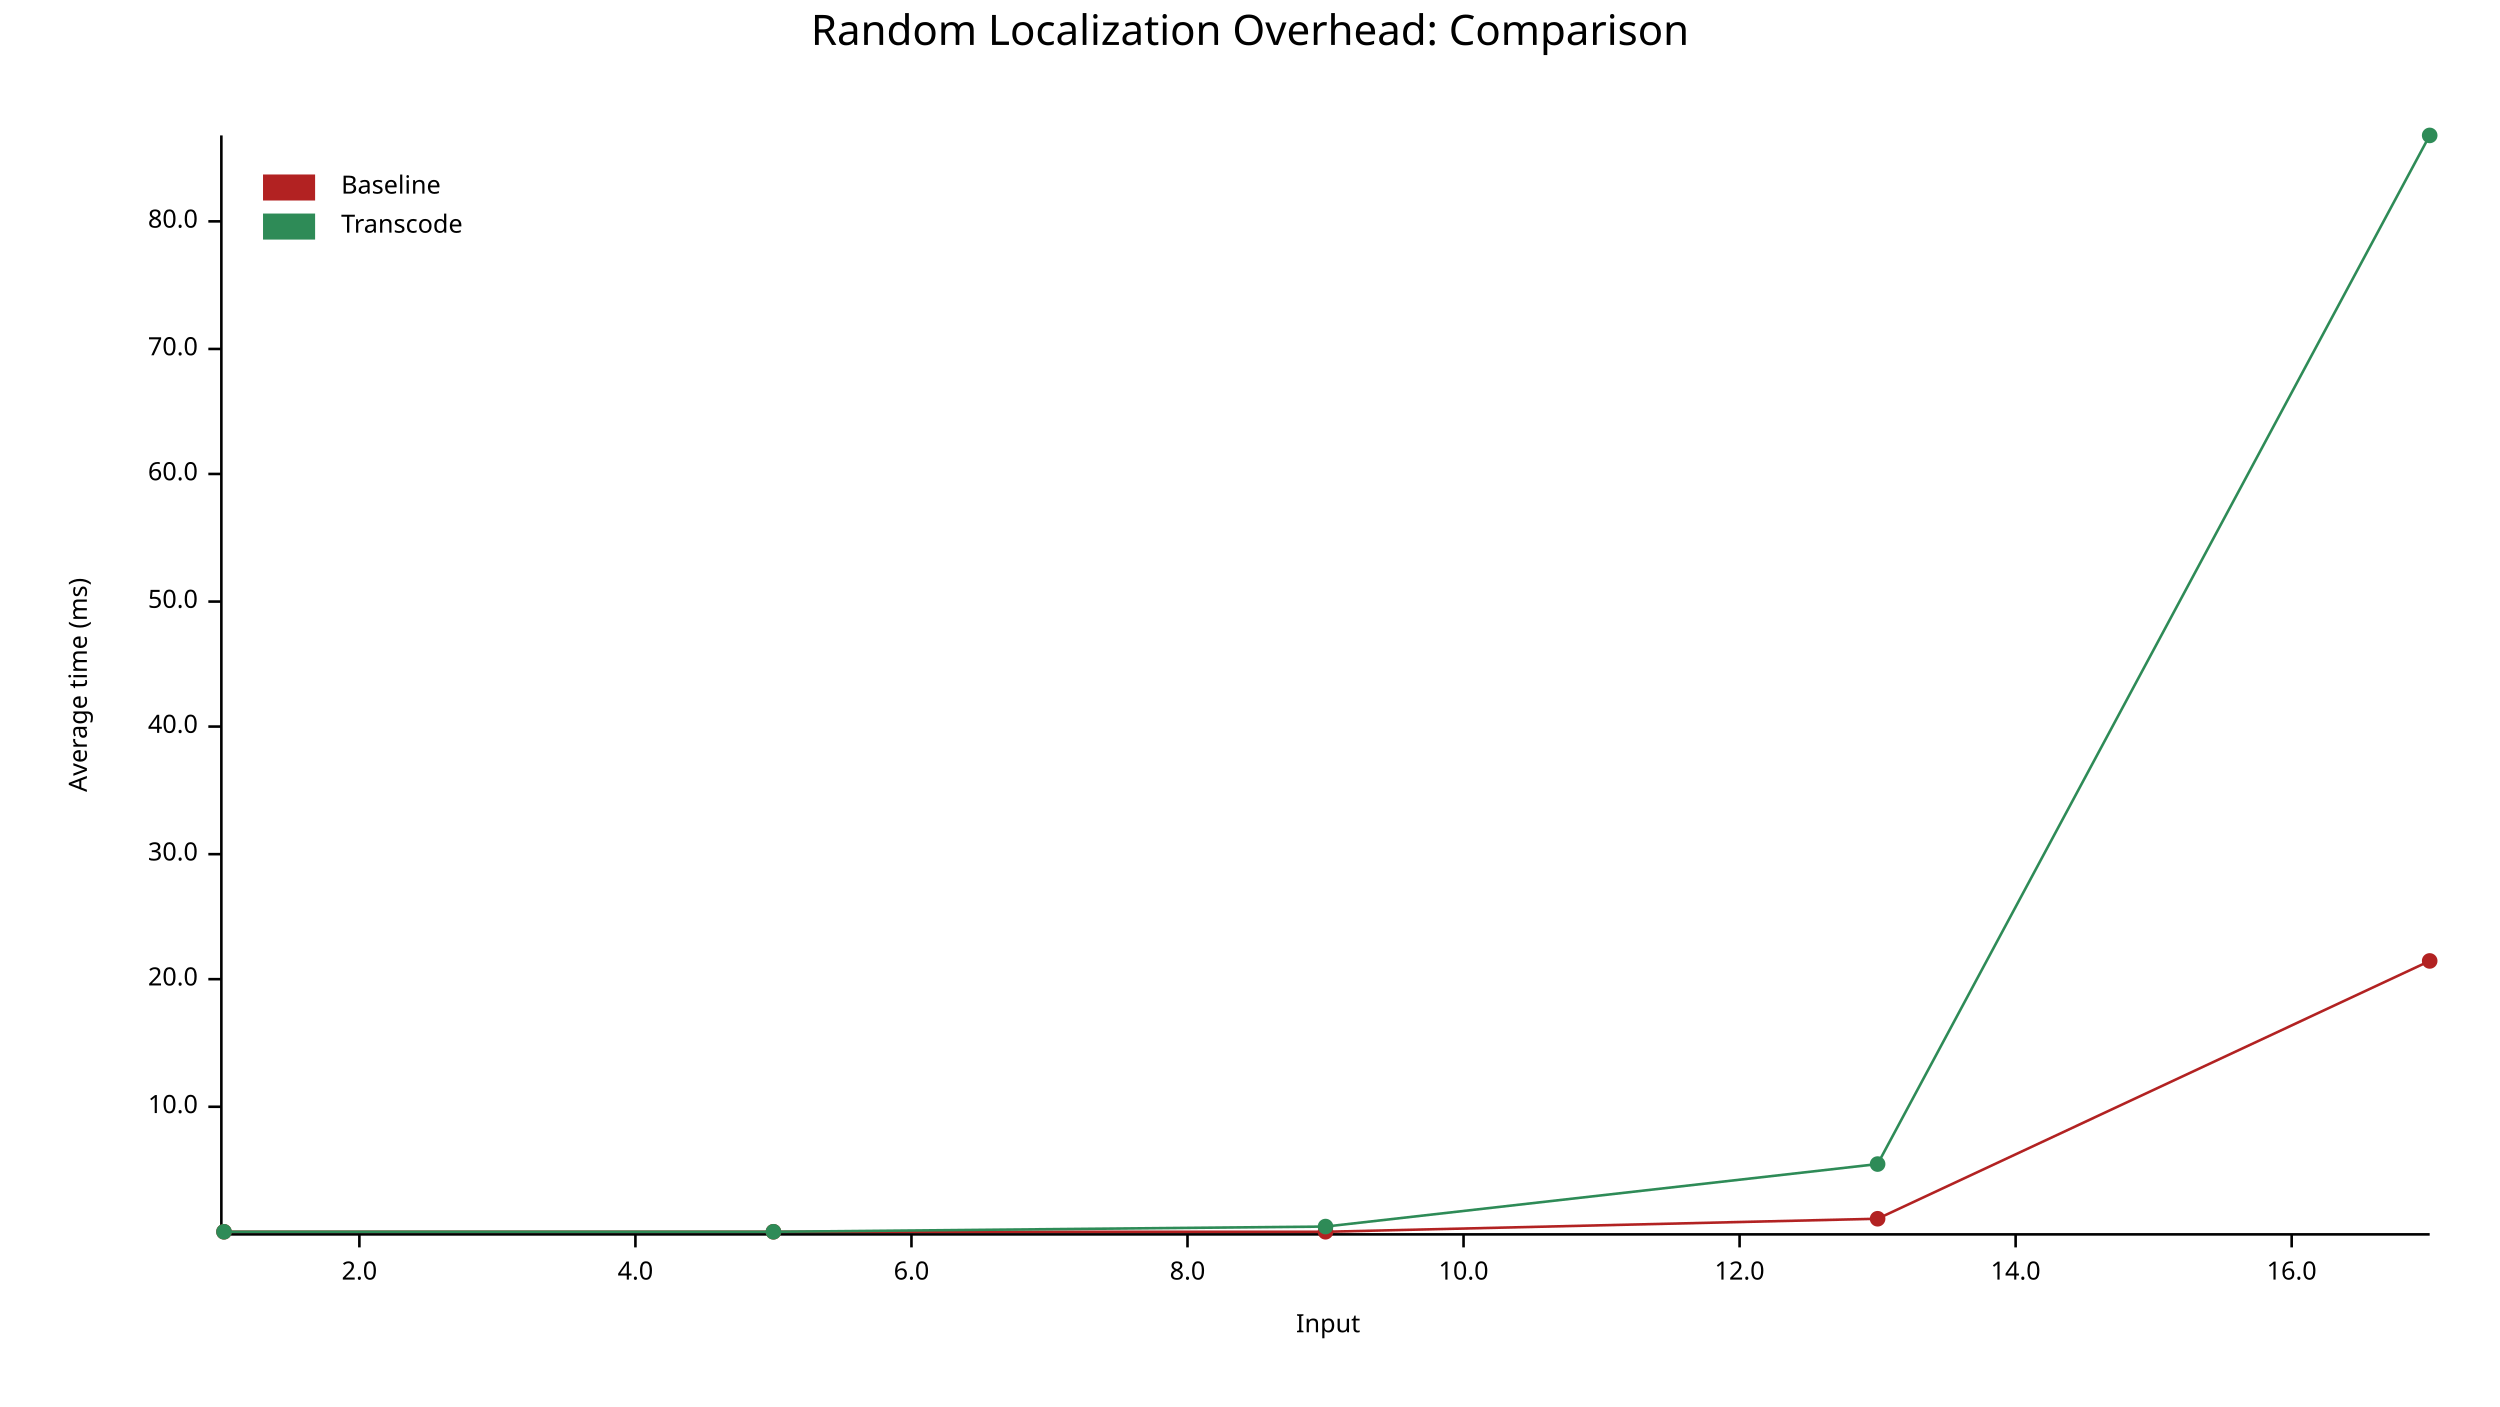
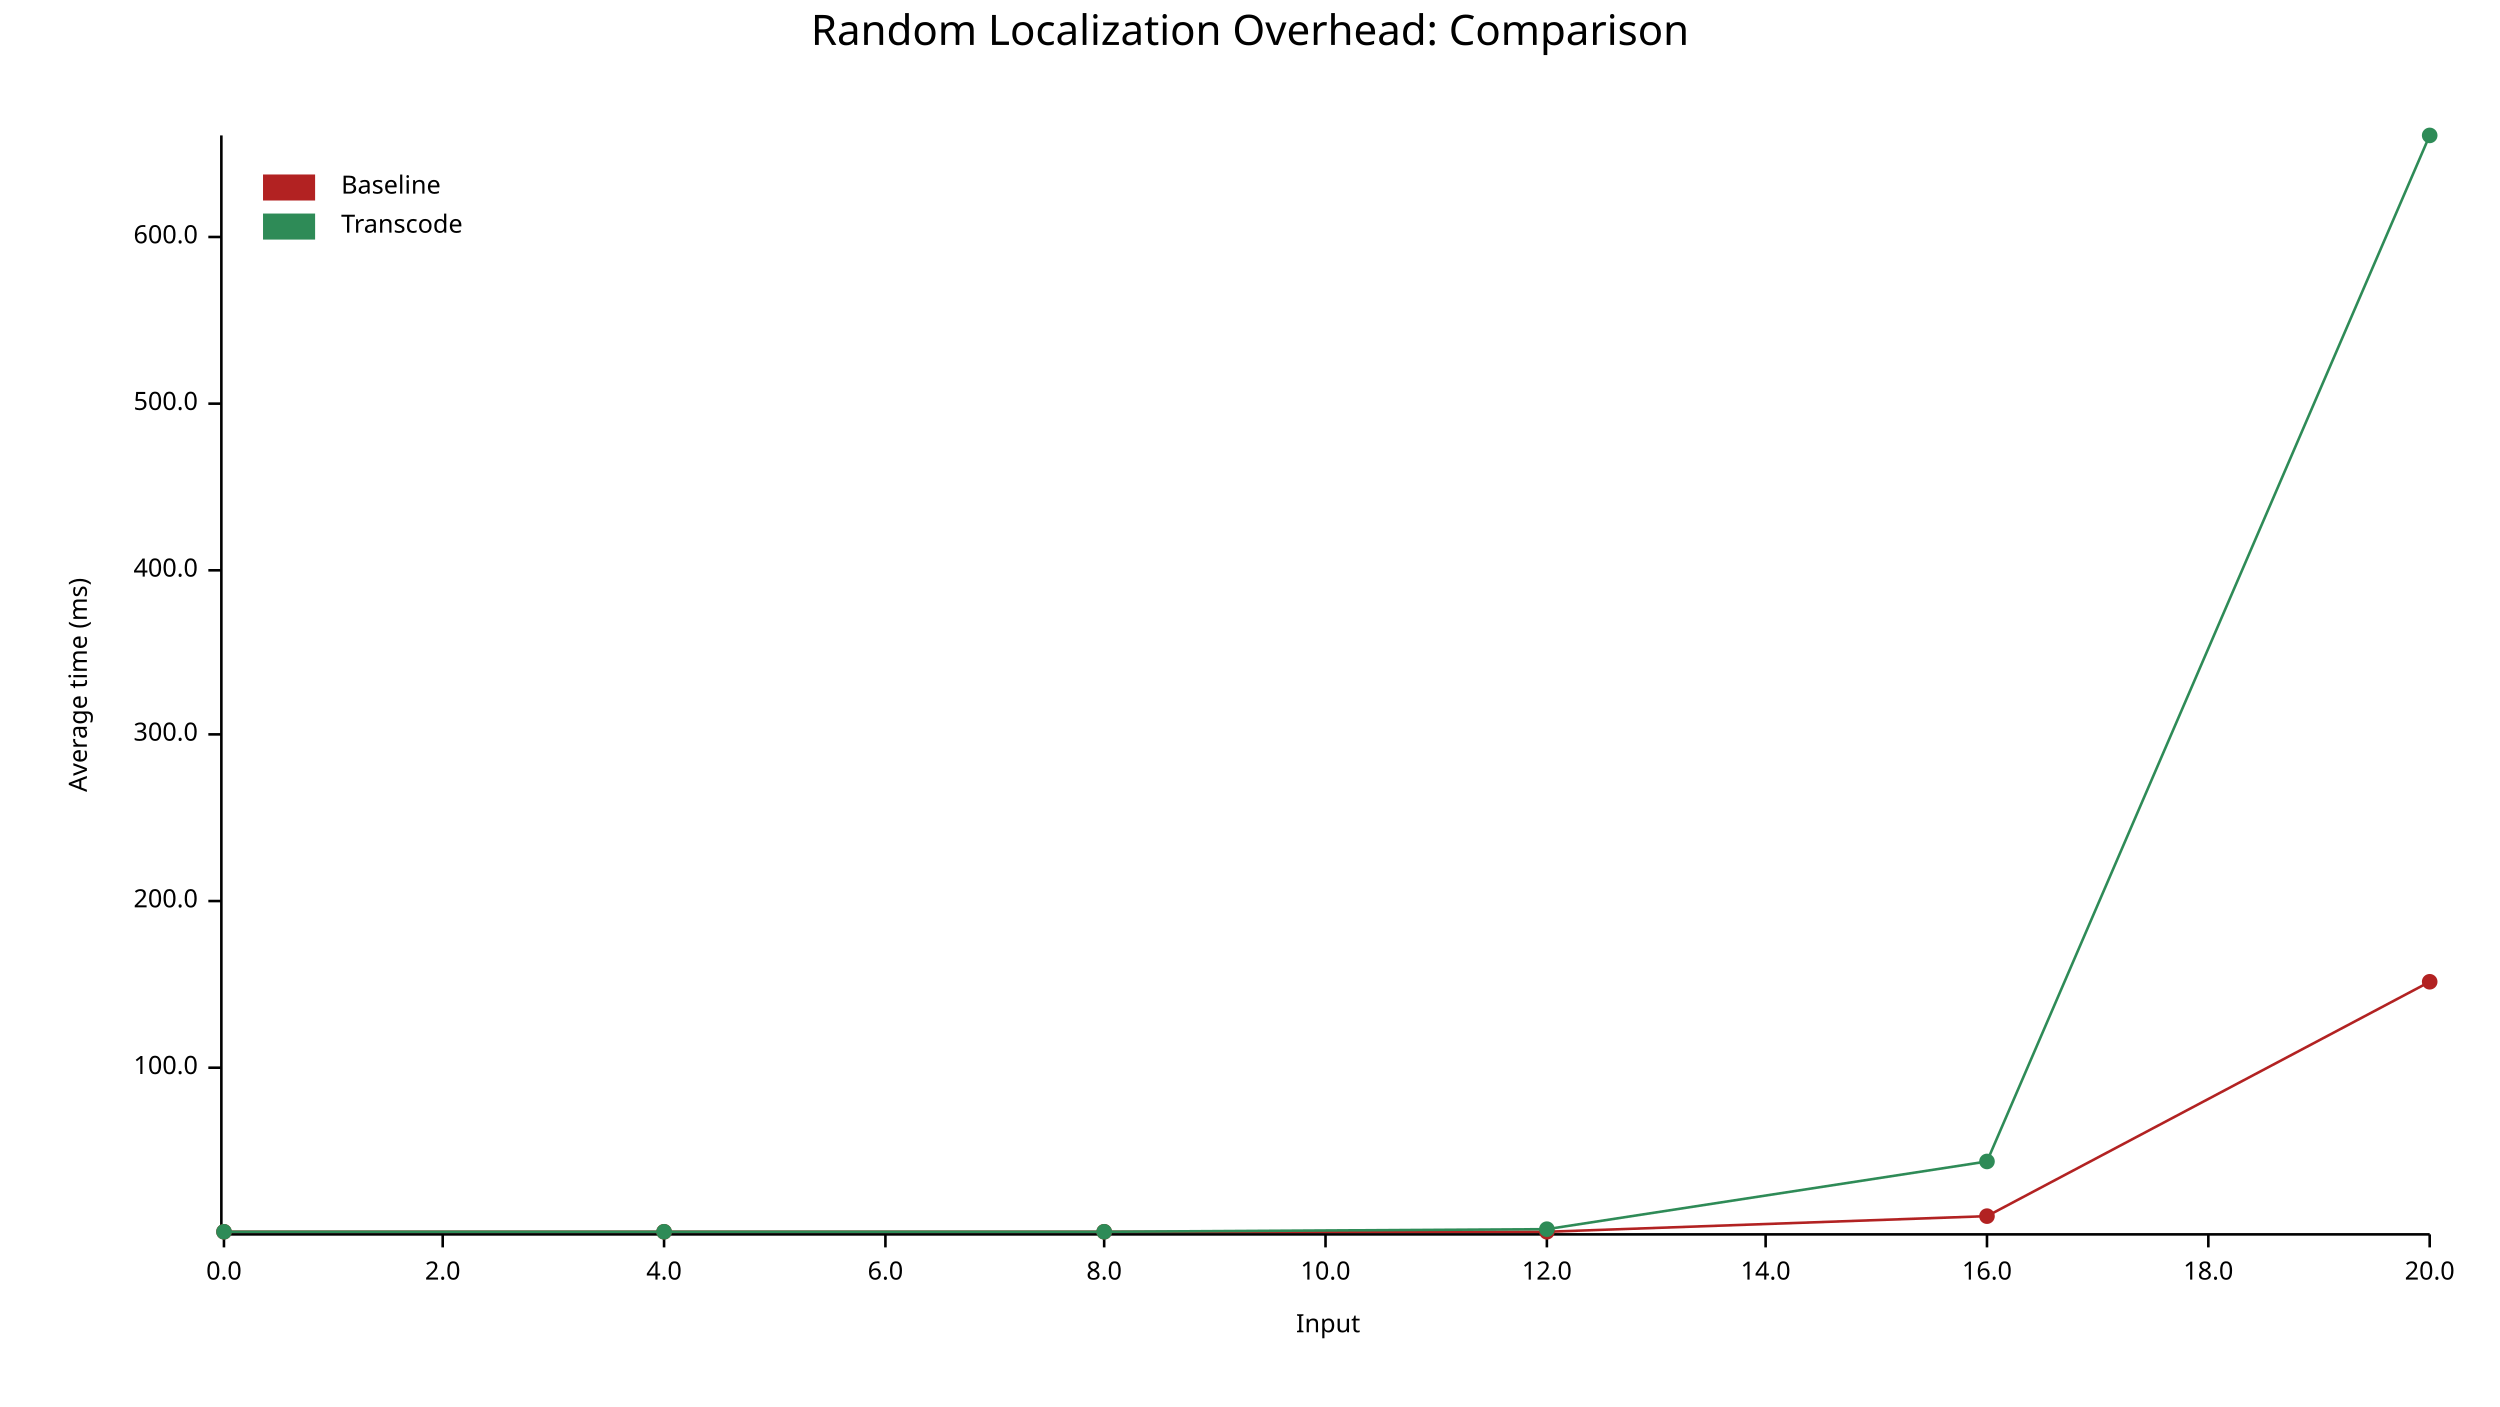
<svg xmlns="http://www.w3.org/2000/svg" width="960" height="540" viewBox="0 0 960 540">
  <text x="480" y="5" dy="0.76em" text-anchor="middle" font-family="sans-serif" font-size="16.129" opacity="1" fill="#000000">
Random Localization Overhead: Comparison
</text>
  <text x="26" y="263" dy="0.76em" text-anchor="middle" font-family="sans-serif" font-size="9.677" opacity="1" fill="#000000" transform="rotate(270, 26, 263)">
Average time (ms)
</text>
  <text x="510" y="514" dy="-0.5ex" text-anchor="middle" font-family="sans-serif" font-size="9.677" opacity="1" fill="#000000">
Input
</text>
  <polyline fill="none" opacity="1" stroke="#000000" stroke-width="1" points="85,52 85,473 " />
-   <text x="76" y="425" dy="0.5ex" text-anchor="end" font-family="sans-serif" font-size="9.677" opacity="1" fill="#000000">
+   <text x="76" y="410" dy="0.5ex" text-anchor="end" font-family="sans-serif" font-size="9.677" opacity="1" fill="#000000">
+ 100.0
+ </text>
+   <polyline fill="none" opacity="1" stroke="#000000" stroke-width="1" points="80,410 85,410 " />
+   <text x="76" y="346" dy="0.5ex" text-anchor="end" font-family="sans-serif" font-size="9.677" opacity="1" fill="#000000">
+ 200.0
+ </text>
+   <polyline fill="none" opacity="1" stroke="#000000" stroke-width="1" points="80,346 85,346 " />
+   <text x="76" y="282" dy="0.5ex" text-anchor="end" font-family="sans-serif" font-size="9.677" opacity="1" fill="#000000">
+ 300.0
+ </text>
+   <polyline fill="none" opacity="1" stroke="#000000" stroke-width="1" points="80,282 85,282 " />
+   <text x="76" y="219" dy="0.5ex" text-anchor="end" font-family="sans-serif" font-size="9.677" opacity="1" fill="#000000">
+ 400.0
+ </text>
+   <polyline fill="none" opacity="1" stroke="#000000" stroke-width="1" points="80,219 85,219 " />
+   <text x="76" y="155" dy="0.5ex" text-anchor="end" font-family="sans-serif" font-size="9.677" opacity="1" fill="#000000">
+ 500.0
+ </text>
+   <polyline fill="none" opacity="1" stroke="#000000" stroke-width="1" points="80,155 85,155 " />
+   <text x="76" y="91" dy="0.5ex" text-anchor="end" font-family="sans-serif" font-size="9.677" opacity="1" fill="#000000">
+ 600.0
+ </text>
+   <polyline fill="none" opacity="1" stroke="#000000" stroke-width="1" points="80,91 85,91 " />
+   <polyline fill="none" opacity="1" stroke="#000000" stroke-width="1" points="86,474 933,474 " />
+   <text x="86" y="484" dy="0.76em" text-anchor="middle" font-family="sans-serif" font-size="9.677" opacity="1" fill="#000000">
+ 0.0
+ </text>
+   <polyline fill="none" opacity="1" stroke="#000000" stroke-width="1" points="86,474 86,479 " />
+   <text x="170" y="484" dy="0.76em" text-anchor="middle" font-family="sans-serif" font-size="9.677" opacity="1" fill="#000000">
+ 2.0
+ </text>
+   <polyline fill="none" opacity="1" stroke="#000000" stroke-width="1" points="170,474 170,479 " />
+   <text x="255" y="484" dy="0.76em" text-anchor="middle" font-family="sans-serif" font-size="9.677" opacity="1" fill="#000000">
+ 4.0
+ </text>
+   <polyline fill="none" opacity="1" stroke="#000000" stroke-width="1" points="255,474 255,479 " />
+   <text x="340" y="484" dy="0.76em" text-anchor="middle" font-family="sans-serif" font-size="9.677" opacity="1" fill="#000000">
+ 6.0
+ </text>
+   <polyline fill="none" opacity="1" stroke="#000000" stroke-width="1" points="340,474 340,479 " />
+   <text x="424" y="484" dy="0.76em" text-anchor="middle" font-family="sans-serif" font-size="9.677" opacity="1" fill="#000000">
+ 8.0
+ </text>
+   <polyline fill="none" opacity="1" stroke="#000000" stroke-width="1" points="424,474 424,479 " />
+   <text x="509" y="484" dy="0.76em" text-anchor="middle" font-family="sans-serif" font-size="9.677" opacity="1" fill="#000000">
10.0
</text>
-   <polyline fill="none" opacity="1" stroke="#000000" stroke-width="1" points="80,425 85,425 " />
-   <text x="76" y="376" dy="0.5ex" text-anchor="end" font-family="sans-serif" font-size="9.677" opacity="1" fill="#000000">
+   <polyline fill="none" opacity="1" stroke="#000000" stroke-width="1" points="509,474 509,479 " />
+   <text x="594" y="484" dy="0.76em" text-anchor="middle" font-family="sans-serif" font-size="9.677" opacity="1" fill="#000000">
+ 12.0
+ </text>
+   <polyline fill="none" opacity="1" stroke="#000000" stroke-width="1" points="594,474 594,479 " />
+   <text x="678" y="484" dy="0.76em" text-anchor="middle" font-family="sans-serif" font-size="9.677" opacity="1" fill="#000000">
+ 14.0
+ </text>
+   <polyline fill="none" opacity="1" stroke="#000000" stroke-width="1" points="678,474 678,479 " />
+   <text x="763" y="484" dy="0.76em" text-anchor="middle" font-family="sans-serif" font-size="9.677" opacity="1" fill="#000000">
+ 16.0
+ </text>
+   <polyline fill="none" opacity="1" stroke="#000000" stroke-width="1" points="763,474 763,479 " />
+   <text x="848" y="484" dy="0.76em" text-anchor="middle" font-family="sans-serif" font-size="9.677" opacity="1" fill="#000000">
+ 18.0
+ </text>
+   <polyline fill="none" opacity="1" stroke="#000000" stroke-width="1" points="848,474 848,479 " />
+   <text x="933" y="484" dy="0.76em" text-anchor="middle" font-family="sans-serif" font-size="9.677" opacity="1" fill="#000000">
20.0
</text>
-   <polyline fill="none" opacity="1" stroke="#000000" stroke-width="1" points="80,376 85,376 " />
-   <text x="76" y="328" dy="0.5ex" text-anchor="end" font-family="sans-serif" font-size="9.677" opacity="1" fill="#000000">
- 30.0
- </text>
-   <polyline fill="none" opacity="1" stroke="#000000" stroke-width="1" points="80,328 85,328 " />
-   <text x="76" y="279" dy="0.5ex" text-anchor="end" font-family="sans-serif" font-size="9.677" opacity="1" fill="#000000">
- 40.0
- </text>
-   <polyline fill="none" opacity="1" stroke="#000000" stroke-width="1" points="80,279 85,279 " />
-   <text x="76" y="231" dy="0.5ex" text-anchor="end" font-family="sans-serif" font-size="9.677" opacity="1" fill="#000000">
- 50.0
- </text>
-   <polyline fill="none" opacity="1" stroke="#000000" stroke-width="1" points="80,231 85,231 " />
-   <text x="76" y="182" dy="0.5ex" text-anchor="end" font-family="sans-serif" font-size="9.677" opacity="1" fill="#000000">
- 60.0
- </text>
-   <polyline fill="none" opacity="1" stroke="#000000" stroke-width="1" points="80,182 85,182 " />
-   <text x="76" y="134" dy="0.5ex" text-anchor="end" font-family="sans-serif" font-size="9.677" opacity="1" fill="#000000">
- 70.0
- </text>
-   <polyline fill="none" opacity="1" stroke="#000000" stroke-width="1" points="80,134 85,134 " />
-   <text x="76" y="85" dy="0.5ex" text-anchor="end" font-family="sans-serif" font-size="9.677" opacity="1" fill="#000000">
- 80.0
- </text>
-   <polyline fill="none" opacity="1" stroke="#000000" stroke-width="1" points="80,85 85,85 " />
-   <polyline fill="none" opacity="1" stroke="#000000" stroke-width="1" points="86,474 933,474 " />
-   <text x="138" y="484" dy="0.76em" text-anchor="middle" font-family="sans-serif" font-size="9.677" opacity="1" fill="#000000">
- 2.0
- </text>
-   <polyline fill="none" opacity="1" stroke="#000000" stroke-width="1" points="138,474 138,479 " />
-   <text x="244" y="484" dy="0.76em" text-anchor="middle" font-family="sans-serif" font-size="9.677" opacity="1" fill="#000000">
- 4.0
- </text>
-   <polyline fill="none" opacity="1" stroke="#000000" stroke-width="1" points="244,474 244,479 " />
-   <text x="350" y="484" dy="0.76em" text-anchor="middle" font-family="sans-serif" font-size="9.677" opacity="1" fill="#000000">
- 6.0
- </text>
-   <polyline fill="none" opacity="1" stroke="#000000" stroke-width="1" points="350,474 350,479 " />
-   <text x="456" y="484" dy="0.76em" text-anchor="middle" font-family="sans-serif" font-size="9.677" opacity="1" fill="#000000">
- 8.0
- </text>
-   <polyline fill="none" opacity="1" stroke="#000000" stroke-width="1" points="456,474 456,479 " />
-   <text x="562" y="484" dy="0.76em" text-anchor="middle" font-family="sans-serif" font-size="9.677" opacity="1" fill="#000000">
- 10.0
- </text>
-   <polyline fill="none" opacity="1" stroke="#000000" stroke-width="1" points="562,474 562,479 " />
-   <text x="668" y="484" dy="0.76em" text-anchor="middle" font-family="sans-serif" font-size="9.677" opacity="1" fill="#000000">
- 12.0
- </text>
-   <polyline fill="none" opacity="1" stroke="#000000" stroke-width="1" points="668,474 668,479 " />
-   <text x="774" y="484" dy="0.76em" text-anchor="middle" font-family="sans-serif" font-size="9.677" opacity="1" fill="#000000">
- 14.0
- </text>
-   <polyline fill="none" opacity="1" stroke="#000000" stroke-width="1" points="774,474 774,479 " />
-   <text x="880" y="484" dy="0.76em" text-anchor="middle" font-family="sans-serif" font-size="9.677" opacity="1" fill="#000000">
- 16.0
- </text>
-   <polyline fill="none" opacity="1" stroke="#000000" stroke-width="1" points="880,474 880,479 " />
+   <polyline fill="none" opacity="1" stroke="#000000" stroke-width="1" points="933,474 933,479 " />
  <circle cx="86" cy="473" r="3" opacity="1" fill="#B22222" stroke="none" stroke-width="1" />
-   <circle cx="297" cy="473" r="3" opacity="1" fill="#B22222" stroke="none" stroke-width="1" />
-   <circle cx="509" cy="473" r="3" opacity="1" fill="#B22222" stroke="none" stroke-width="1" />
-   <circle cx="721" cy="468" r="3" opacity="1" fill="#B22222" stroke="none" stroke-width="1" />
-   <circle cx="933" cy="369" r="3" opacity="1" fill="#B22222" stroke="none" stroke-width="1" />
-   <polyline fill="none" opacity="1" stroke="#B22222" stroke-width="1" points="86,473 297,473 509,473 721,468 933,369 " />
+   <circle cx="255" cy="473" r="3" opacity="1" fill="#B22222" stroke="none" stroke-width="1" />
+   <circle cx="424" cy="473" r="3" opacity="1" fill="#B22222" stroke="none" stroke-width="1" />
+   <circle cx="594" cy="473" r="3" opacity="1" fill="#B22222" stroke="none" stroke-width="1" />
+   <circle cx="763" cy="467" r="3" opacity="1" fill="#B22222" stroke="none" stroke-width="1" />
+   <circle cx="933" cy="377" r="3" opacity="1" fill="#B22222" stroke="none" stroke-width="1" />
+   <polyline fill="none" opacity="1" stroke="#B22222" stroke-width="1" points="86,473 255,473 424,473 594,473 763,467 933,377 " />
  <circle cx="86" cy="473" r="3" opacity="1" fill="#2E8B57" stroke="none" stroke-width="1" />
-   <circle cx="297" cy="473" r="3" opacity="1" fill="#2E8B57" stroke="none" stroke-width="1" />
-   <circle cx="509" cy="471" r="3" opacity="1" fill="#2E8B57" stroke="none" stroke-width="1" />
-   <circle cx="721" cy="447" r="3" opacity="1" fill="#2E8B57" stroke="none" stroke-width="1" />
+   <circle cx="255" cy="473" r="3" opacity="1" fill="#2E8B57" stroke="none" stroke-width="1" />
+   <circle cx="424" cy="473" r="3" opacity="1" fill="#2E8B57" stroke="none" stroke-width="1" />
+   <circle cx="594" cy="472" r="3" opacity="1" fill="#2E8B57" stroke="none" stroke-width="1" />
+   <circle cx="763" cy="446" r="3" opacity="1" fill="#2E8B57" stroke="none" stroke-width="1" />
  <circle cx="933" cy="52" r="3" opacity="1" fill="#2E8B57" stroke="none" stroke-width="1" />
-   <polyline fill="none" opacity="1" stroke="#2E8B57" stroke-width="1" points="86,473 297,473 509,471 721,447 933,52 " />
+   <polyline fill="none" opacity="1" stroke="#2E8B57" stroke-width="1" points="86,473 255,473 424,473 594,472 763,446 933,52 " />
  <text x="131" y="67" dy="0.76em" text-anchor="start" font-family="sans-serif" font-size="9.677" opacity="1" fill="#000000">
Baseline
</text>
  <text x="131" y="82" dy="0.76em" text-anchor="start" font-family="sans-serif" font-size="9.677" opacity="1" fill="#000000">
Transcode
</text>
  <rect x="101" y="67" width="20" height="10" opacity="1" fill="#B22222" stroke="none" />
  <rect x="101" y="82" width="20" height="10" opacity="1" fill="#2E8B57" stroke="none" />
</svg>
